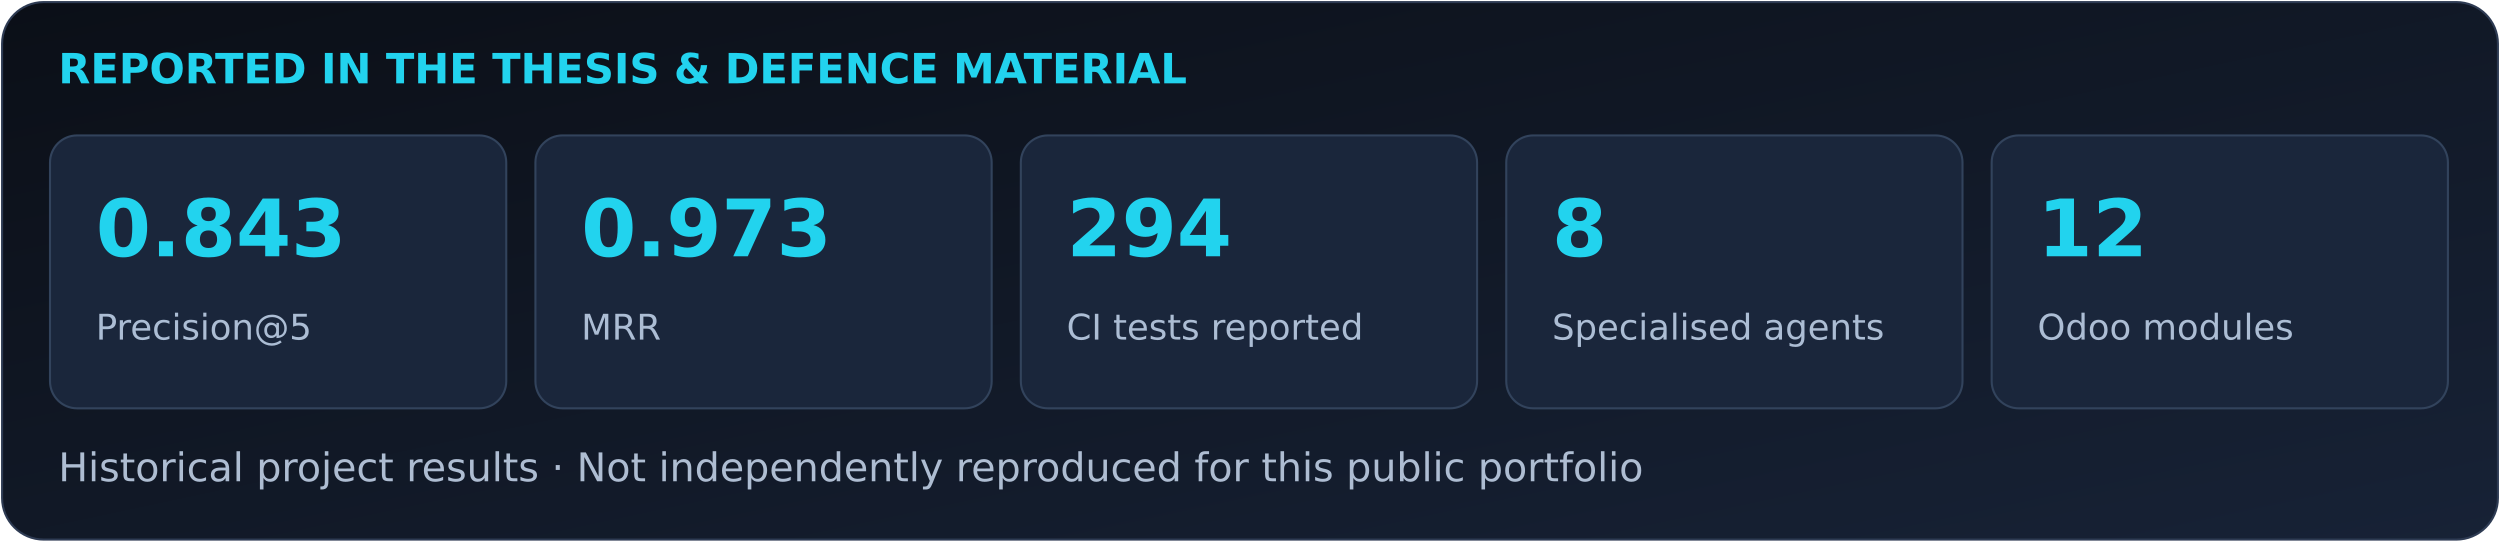
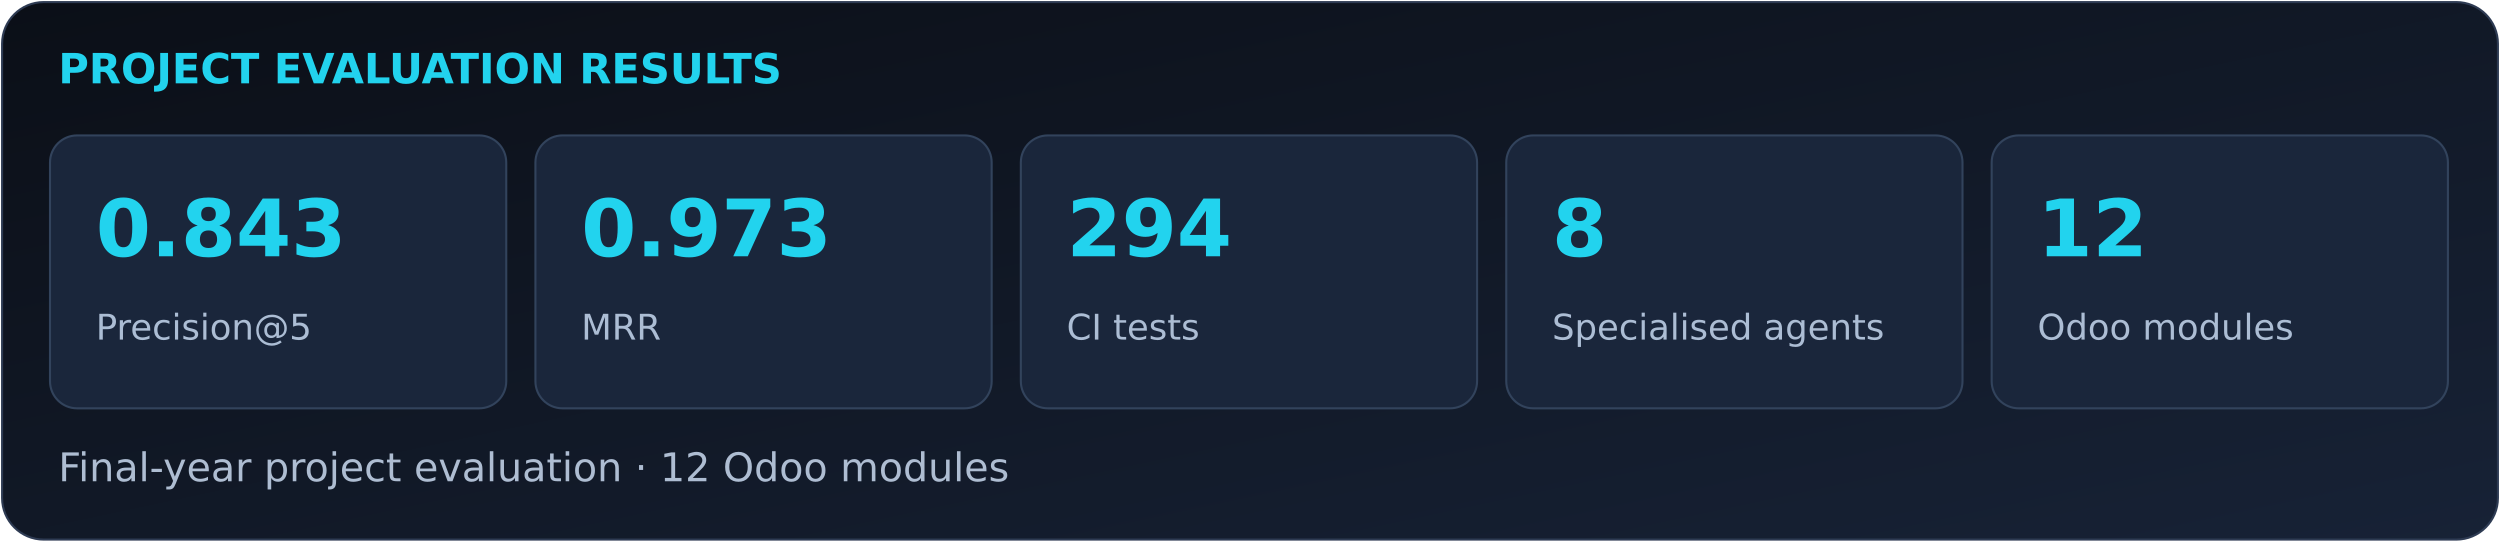
<svg xmlns="http://www.w3.org/2000/svg" width="1200" height="260" viewBox="0 0 1200 260" role="img" aria-labelledby="title desc">
  <defs>
    <linearGradient id="bg" x2="1" y2="1">
      <stop stop-color="#0b0f17" />
      <stop offset="1" stop-color="#172236" />
    </linearGradient>
    <linearGradient id="accent">
      <stop stop-color="#22d3ee" />
      <stop offset="1" stop-color="#a78bfa" />
    </linearGradient>
  </defs>
  <rect x="1" y="1" width="1198" height="258" rx="20" fill="url(#bg)" stroke="#2e3b53" />
-   <text x="28" y="40" font-family="DejaVu Sans,Arial,sans-serif" font-size="20" font-weight="700" fill="#22d3ee">REPORTED IN THE THESIS &amp; DEFENCE MATERIAL</text>
+   <text x="28" y="40" font-family="DejaVu Sans,Arial,sans-serif" font-size="20" font-weight="700" fill="#22d3ee">PROJECT EVALUATION RESULTS</text>
  <rect x="24" y="65" width="219" height="131" rx="13" fill="#1a263b" stroke="#32435c" />
  <text x="46" y="123" font-family="DejaVu Sans,Arial,sans-serif" font-size="38" font-weight="700" fill="#22d3ee">0.843</text>
  <text x="46" y="163" font-family="DejaVu Sans,Arial,sans-serif" font-size="17" font-weight="400" fill="#acbdd4">Precision@5</text>
  <rect x="257" y="65" width="219" height="131" rx="13" fill="#1a263b" stroke="#32435c" />
  <text x="279" y="123" font-family="DejaVu Sans,Arial,sans-serif" font-size="38" font-weight="700" fill="#22d3ee">0.973</text>
  <text x="279" y="163" font-family="DejaVu Sans,Arial,sans-serif" font-size="17" font-weight="400" fill="#acbdd4">MRR</text>
  <rect x="490" y="65" width="219" height="131" rx="13" fill="#1a263b" stroke="#32435c" />
  <text x="512" y="123" font-family="DejaVu Sans,Arial,sans-serif" font-size="38" font-weight="700" fill="#22d3ee">294</text>
-   <text x="512" y="163" font-family="DejaVu Sans,Arial,sans-serif" font-size="17" font-weight="400" fill="#acbdd4">CI tests reported</text>
+   <text x="512" y="163" font-family="DejaVu Sans,Arial,sans-serif" font-size="17" font-weight="400" fill="#acbdd4">CI tests</text>
  <rect x="723" y="65" width="219" height="131" rx="13" fill="#1a263b" stroke="#32435c" />
  <text x="745" y="123" font-family="DejaVu Sans,Arial,sans-serif" font-size="38" font-weight="700" fill="#22d3ee">8</text>
  <text x="745" y="163" font-family="DejaVu Sans,Arial,sans-serif" font-size="17" font-weight="400" fill="#acbdd4">Specialised agents</text>
  <rect x="956" y="65" width="219" height="131" rx="13" fill="#1a263b" stroke="#32435c" />
  <text x="978" y="123" font-family="DejaVu Sans,Arial,sans-serif" font-size="38" font-weight="700" fill="#22d3ee">12</text>
  <text x="978" y="163" font-family="DejaVu Sans,Arial,sans-serif" font-size="17" font-weight="400" fill="#acbdd4">Odoo modules</text>
-   <text x="28" y="231" font-family="DejaVu Sans,Arial,sans-serif" font-size="19" font-weight="400" fill="#aebdd2">Historical project results · Not independently reproduced for this public portfolio</text>
+   <text x="28" y="231" font-family="DejaVu Sans,Arial,sans-serif" font-size="19" font-weight="400" fill="#aebdd2">Final-year project evaluation · 12 Odoo modules</text>
</svg>
